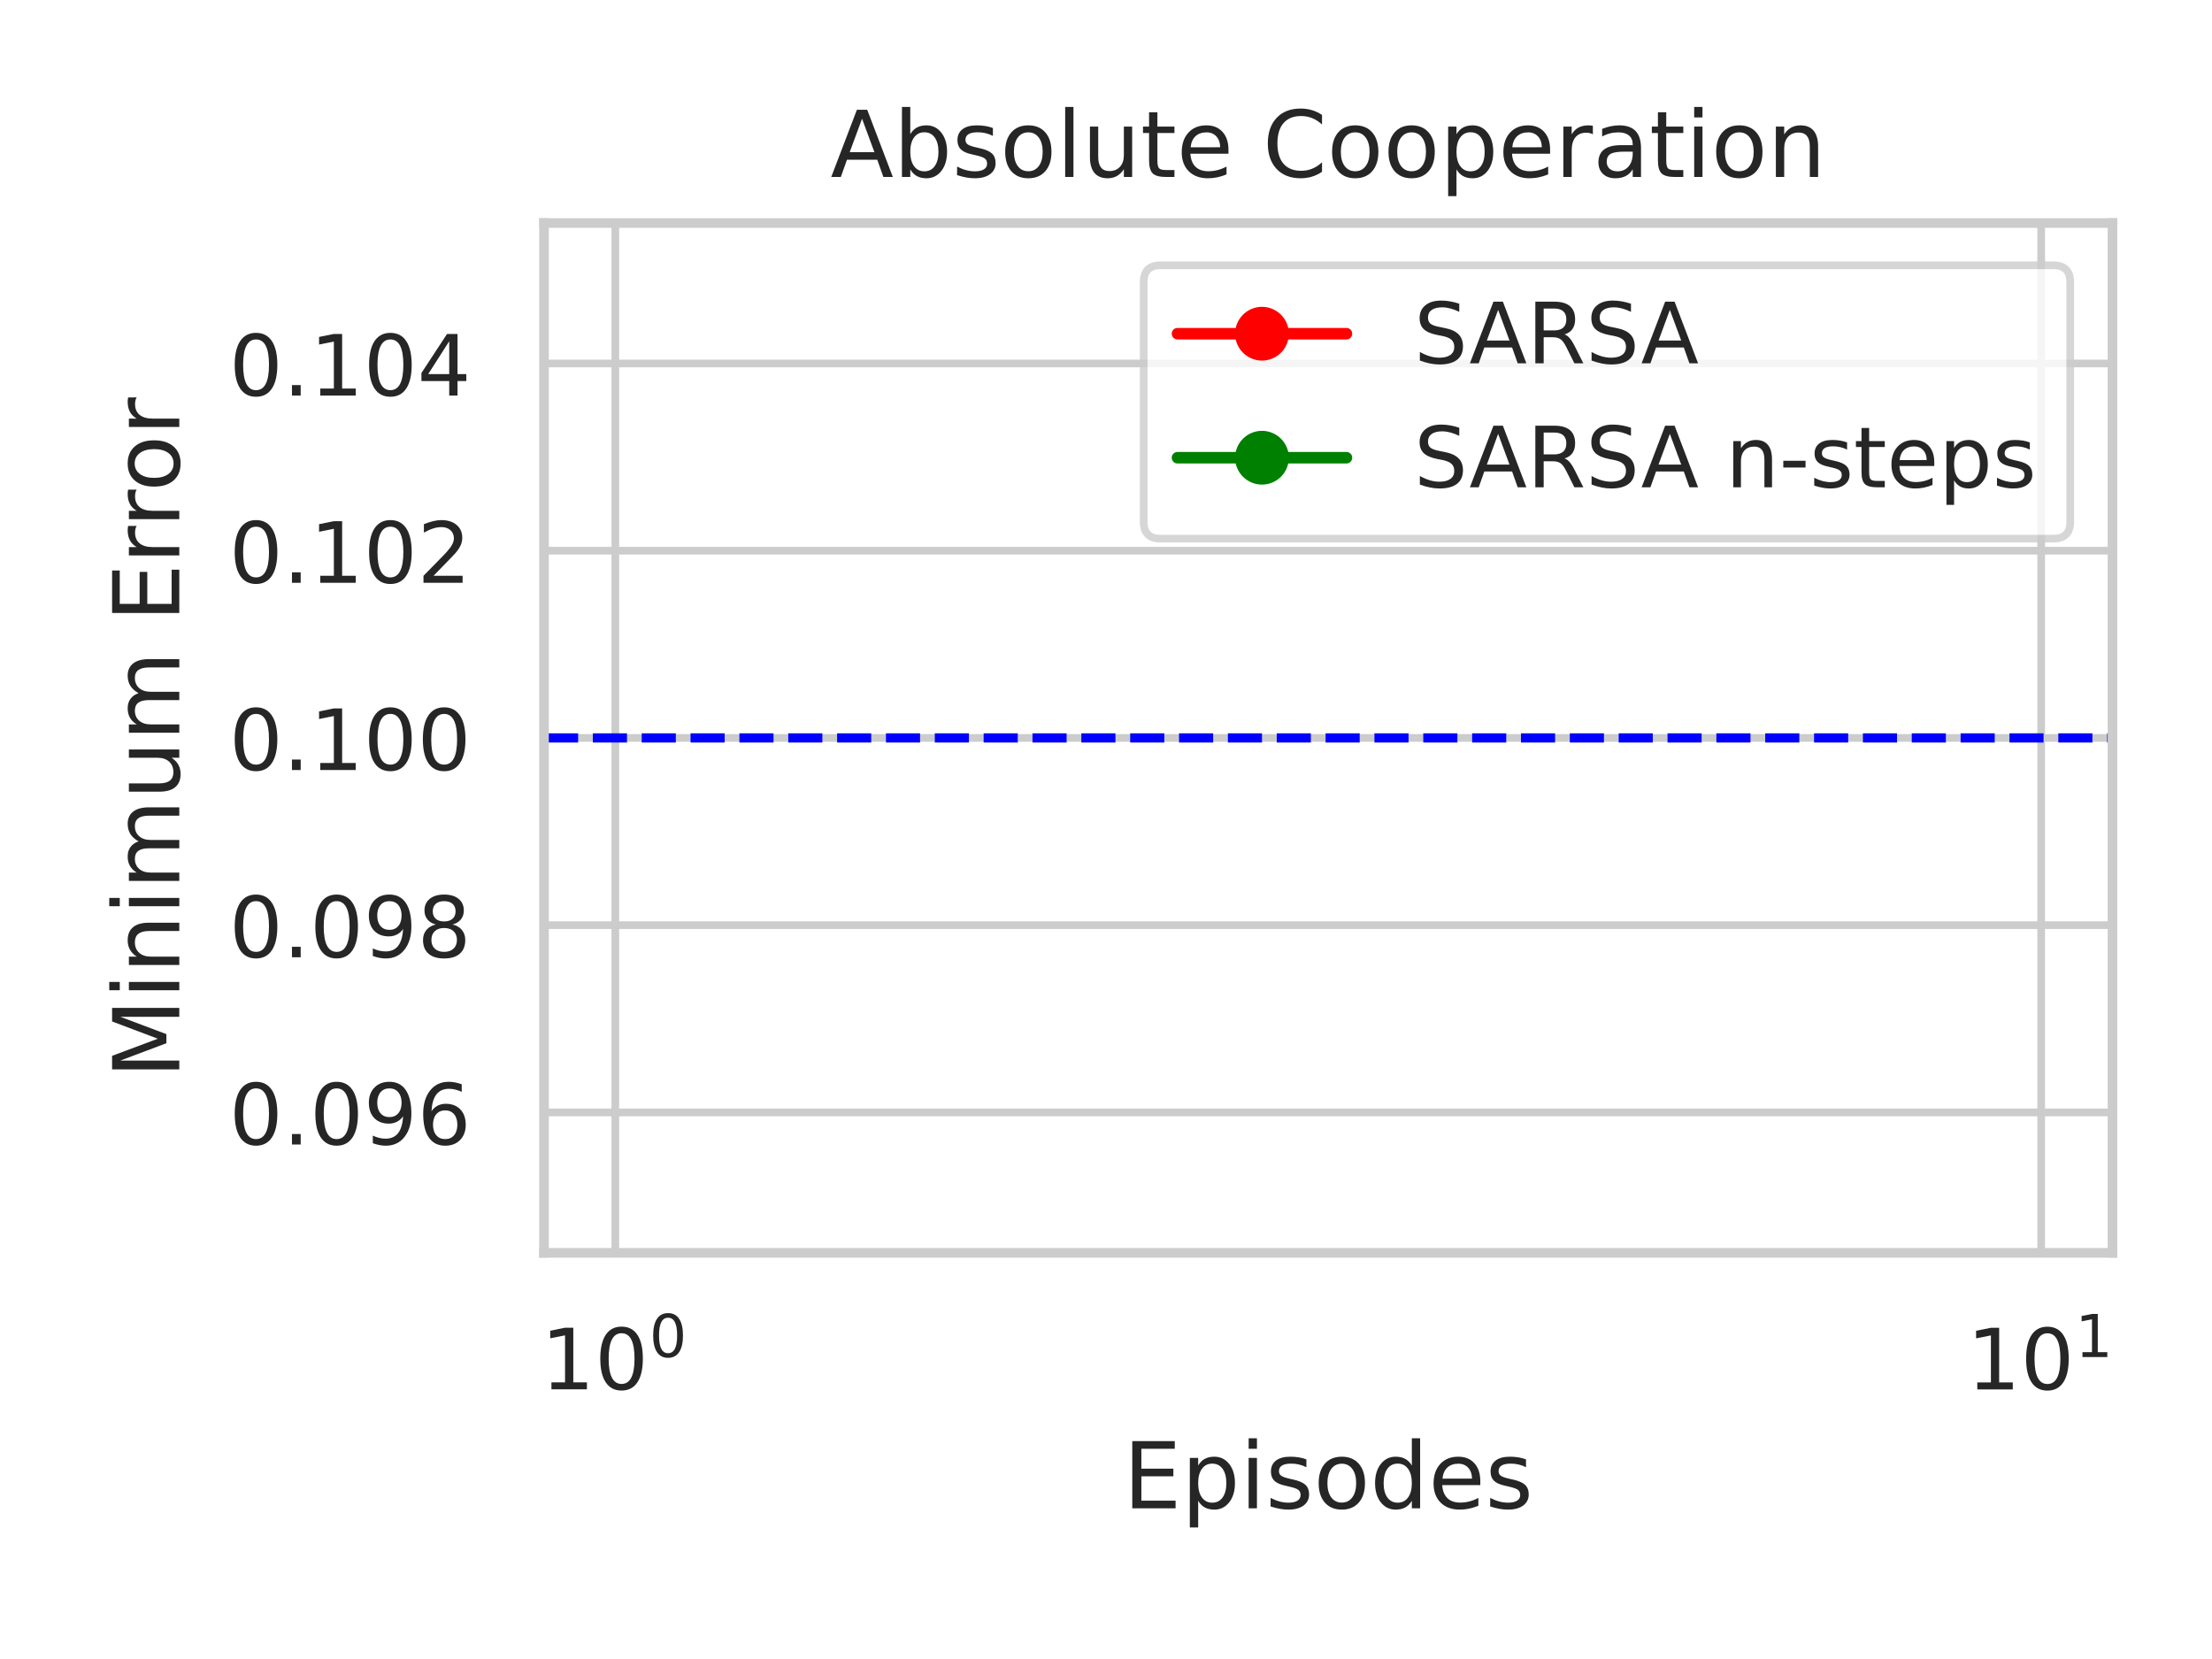
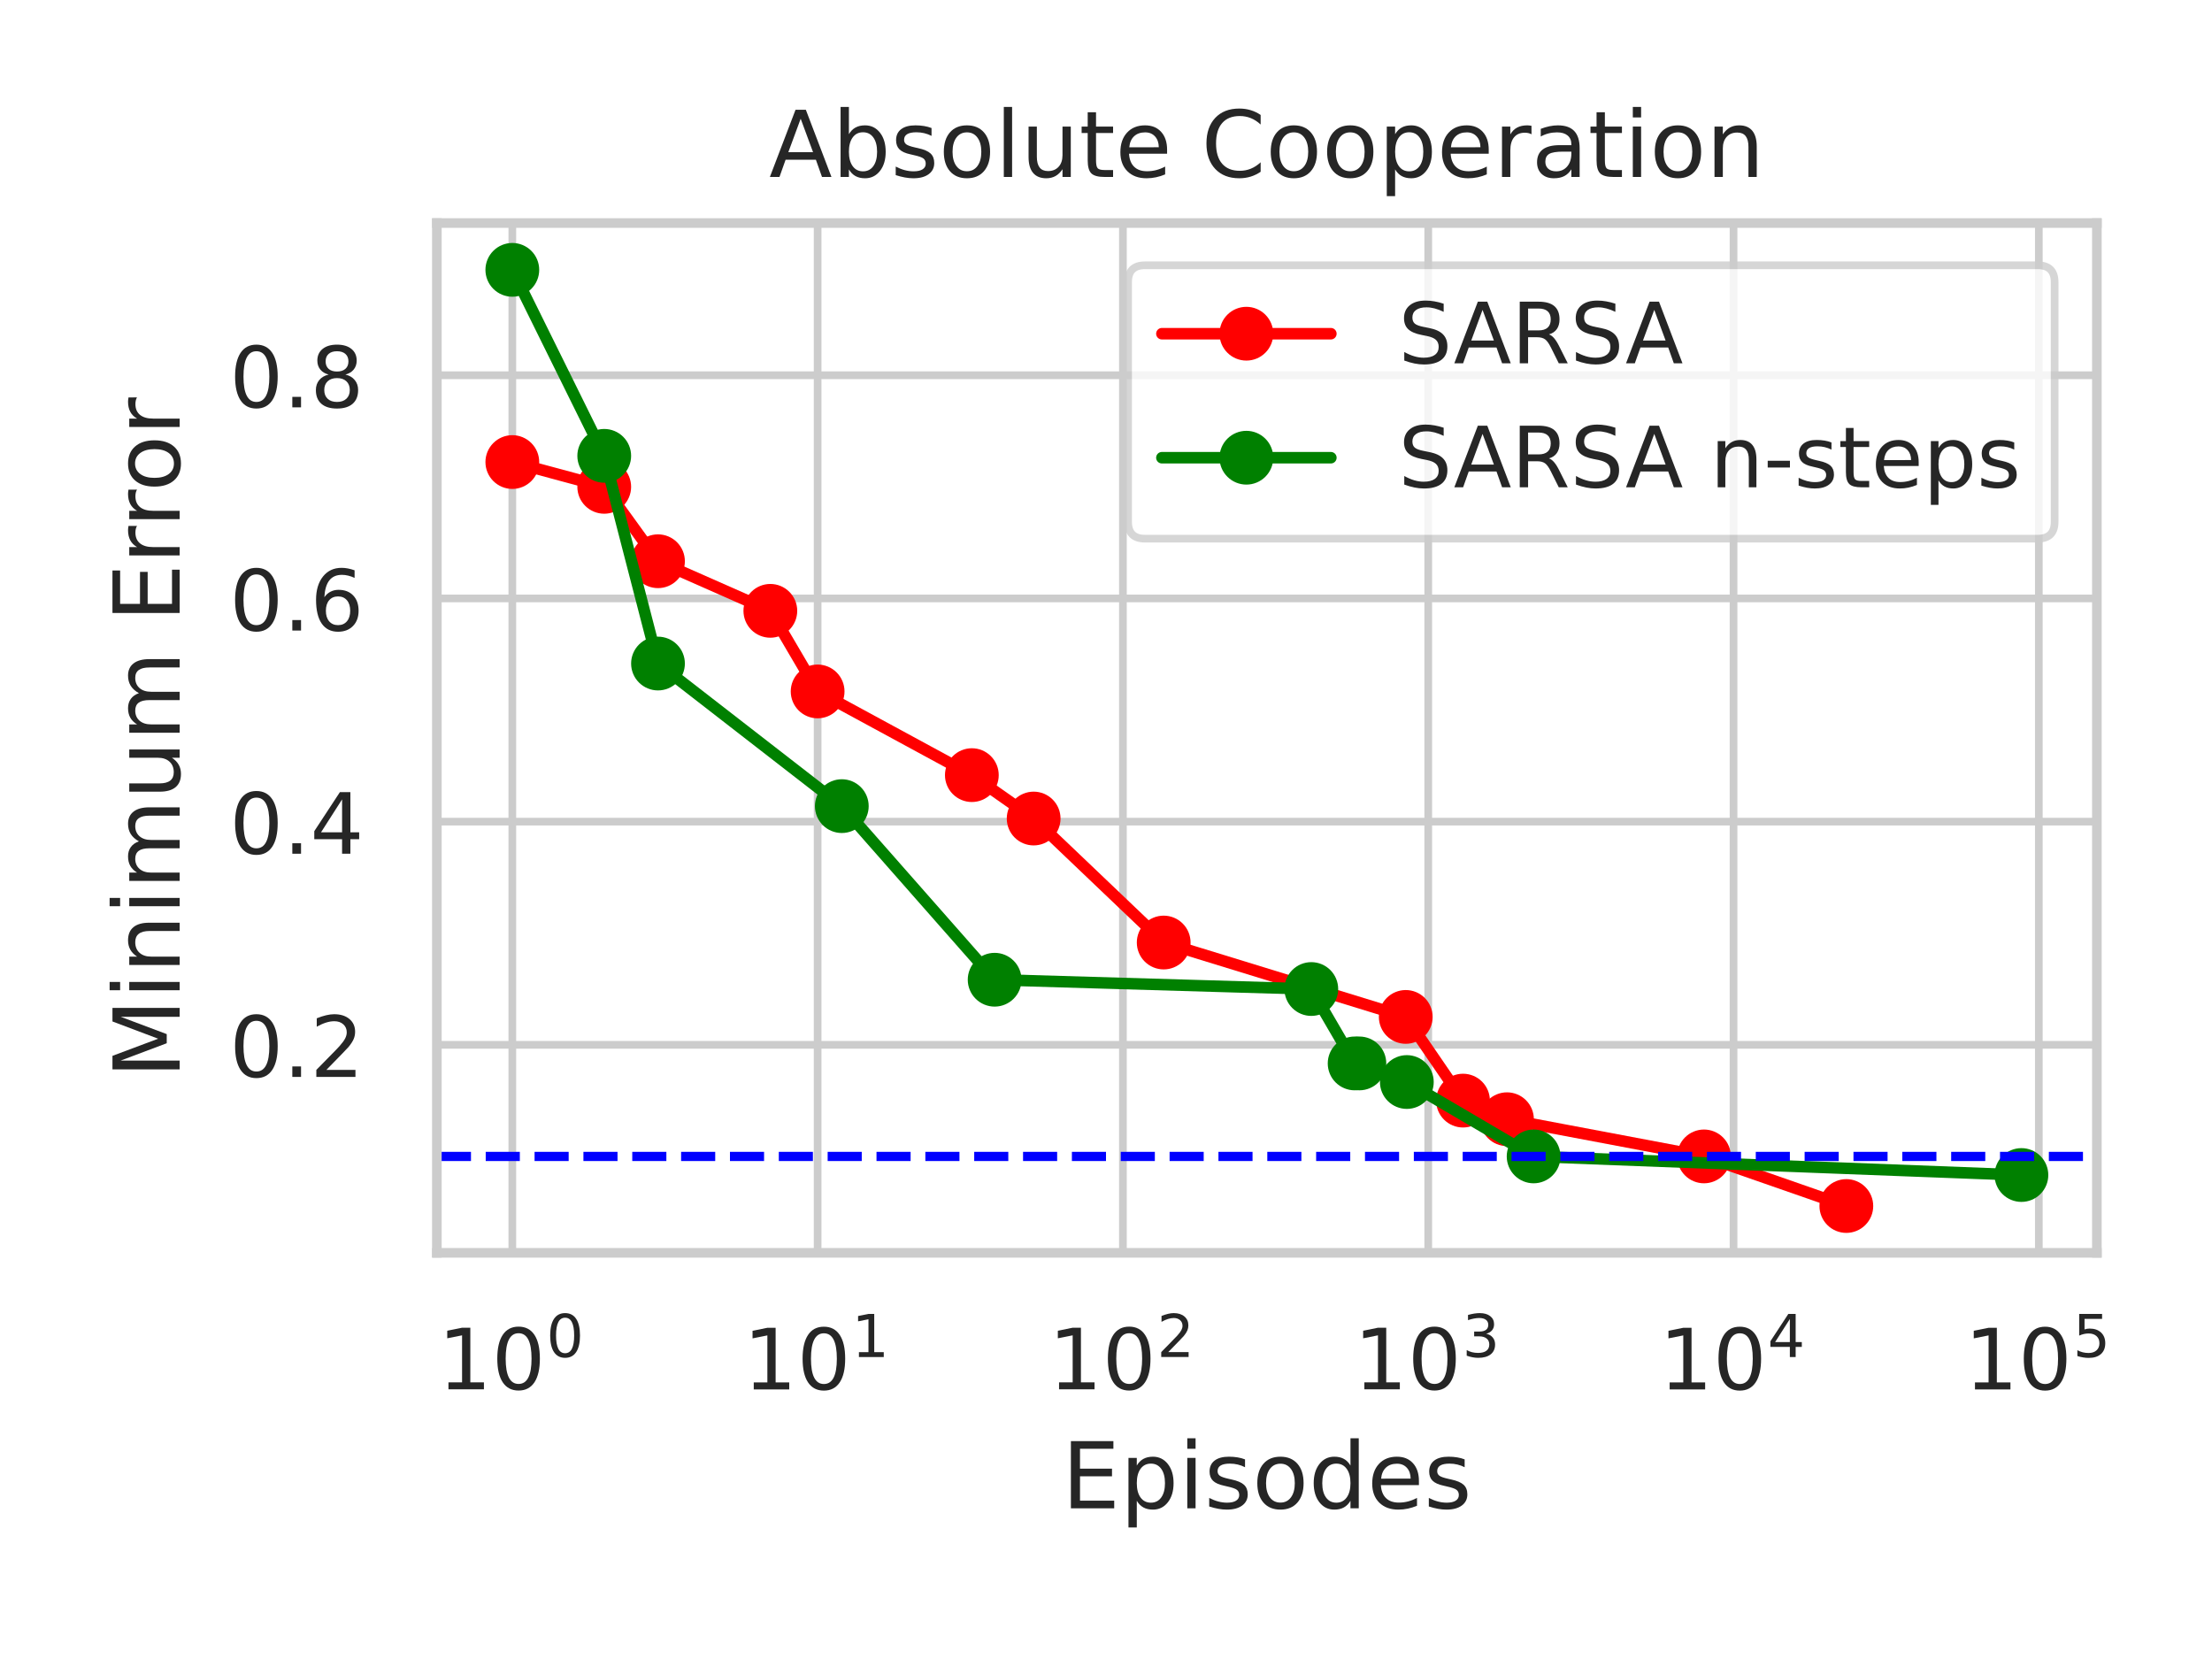
<svg xmlns="http://www.w3.org/2000/svg" xmlns:xlink="http://www.w3.org/1999/xlink" width="288pt" height="216pt" viewBox="0 0 288 216" version="1.1">
  <defs>
    <style type="text/css">*{stroke-linejoin: round; stroke-linecap: butt}</style>
  </defs>
  <g id="figure_1">
    <g id="patch_1">
      <path d="M 0 216  L 288 216  L 288 0  L 0 0  z " style="fill: #ffffff" />
    </g>
    <g id="axes_1">
      <g id="patch_2">
-         <path d="M 70.83 163.116  L 275.04 163.116  L 275.04 29.04  L 70.83 29.04  z " style="fill: #ffffff" />
+         <path d="M 56.88 163.116  L 273.01 163.116  L 273.01 29.04  L 56.88 29.04  z " style="fill: #ffffff" />
      </g>
      <g id="matplotlib.axis_1">
        <g id="xtick_1">
          <g id="line2d_1">
-             <path d="M 80.112 163.116  L 80.112 29.04  " clip-path="url(#pf4cfc6a4c7)" style="fill: none; stroke: #cccccc; stroke-linecap: round" />
+             <path d="M 66.704 163.116  L 66.704 29.04  " clip-path="url(#p13e61e2aaa)" style="fill: none; stroke: #cccccc; stroke-linecap: round" />
          </g>
          <g id="text_1">
-             <g style="fill: #262626" transform="translate(70.43227 180.9743) scale(0.11 -0.11)">
+             <g style="fill: #262626" transform="translate(57.02407 180.9743) scale(0.11 -0.11)">
              <defs>
                <path id="DejaVuSans-31" d="M 794 531  L 1825 531  L 1825 4091  L 703 3866  L 703 4441  L 1819 4666  L 2450 4666  L 2450 531  L 3481 531  L 3481 0  L 794 0  L 794 531  z " transform="scale(0.015625)" />
                <path id="DejaVuSans-30" d="M 2034 4250  Q 1547 4250 1301 3770  Q 1056 3291 1056 2328  Q 1056 1369 1301 889  Q 1547 409 2034 409  Q 2525 409 2770 889  Q 3016 1369 3016 2328  Q 3016 3291 2770 3770  Q 2525 4250 2034 4250  z M 2034 4750  Q 2819 4750 3233 4129  Q 3647 3509 3647 2328  Q 3647 1150 3233 529  Q 2819 -91 2034 -91  Q 1250 -91 836 529  Q 422 1150 422 2328  Q 422 3509 836 4129  Q 1250 4750 2034 4750  z " transform="scale(0.015625)" />
              </defs>
              <use xlink:href="#DejaVuSans-31" transform="translate(0 0.765625)" />
              <use xlink:href="#DejaVuSans-30" transform="translate(63.62305 0.765625)" />
              <use xlink:href="#DejaVuSans-30" transform="translate(128.2031 39.04688) scale(0.7)" />
            </g>
          </g>
        </g>
        <g id="xtick_2">
          <g id="line2d_2">
-             <path d="M 265.758 163.116  L 265.758 29.04  " clip-path="url(#pf4cfc6a4c7)" style="fill: none; stroke: #cccccc; stroke-linecap: round" />
+             <path d="M 106.454 163.116  L 106.454 29.04  " clip-path="url(#p13e61e2aaa)" style="fill: none; stroke: #cccccc; stroke-linecap: round" />
          </g>
          <g id="text_2">
-             <g style="fill: #262626" transform="translate(256.0777 180.9743) scale(0.11 -0.11)">
+             <g style="fill: #262626" transform="translate(96.77419 180.9743) scale(0.11 -0.11)">
              <use xlink:href="#DejaVuSans-31" transform="translate(0 0.684375)" />
              <use xlink:href="#DejaVuSans-30" transform="translate(63.62305 0.684375)" />
              <use xlink:href="#DejaVuSans-31" transform="translate(128.2031 38.96563) scale(0.7)" />
            </g>
          </g>
        </g>
-         <g id="xtick_3" />
-         <g id="xtick_4" />
-         <g id="xtick_5" />
-         <g id="xtick_6" />
+         <g id="xtick_3">
+           <g id="line2d_3">
+             <path d="M 146.204 163.116  L 146.204 29.04  " clip-path="url(#p13e61e2aaa)" style="fill: none; stroke: #cccccc; stroke-linecap: round" />
+           </g>
+           <g id="text_3">
+             <g style="fill: #262626" transform="translate(136.5243 180.9743) scale(0.11 -0.11)">
+               <defs>
+                 <path id="DejaVuSans-32" d="M 1228 531  L 3431 531  L 3431 0  L 469 0  L 469 531  Q 828 903 1448 1529  Q 2069 2156 2228 2338  Q 2531 2678 2651 2914  Q 2772 3150 2772 3378  Q 2772 3750 2511 3984  Q 2250 4219 1831 4219  Q 1534 4219 1204 4116  Q 875 4013 500 3803  L 500 4441  Q 881 4594 1212 4672  Q 1544 4750 1819 4750  Q 2544 4750 2975 4387  Q 3406 4025 3406 3419  Q 3406 3131 3298 2873  Q 3191 2616 2906 2266  Q 2828 2175 2409 1742  Q 1991 1309 1228 531  z " transform="scale(0.015625)" />
+               </defs>
+               <use xlink:href="#DejaVuSans-31" transform="translate(0 0.765625)" />
+               <use xlink:href="#DejaVuSans-30" transform="translate(63.62305 0.765625)" />
+               <use xlink:href="#DejaVuSans-32" transform="translate(128.2031 39.04688) scale(0.7)" />
+             </g>
+           </g>
+         </g>
+         <g id="xtick_4">
+           <g id="line2d_4">
+             <path d="M 185.954 163.116  L 185.954 29.04  " clip-path="url(#p13e61e2aaa)" style="fill: none; stroke: #cccccc; stroke-linecap: round" />
+           </g>
+           <g id="text_4">
+             <g style="fill: #262626" transform="translate(176.2744 180.9743) scale(0.11 -0.11)">
+               <defs>
+                 <path id="DejaVuSans-33" d="M 2597 2516  Q 3050 2419 3304 2112  Q 3559 1806 3559 1356  Q 3559 666 3084 287  Q 2609 -91 1734 -91  Q 1441 -91 1130 -33  Q 819 25 488 141  L 488 750  Q 750 597 1062 519  Q 1375 441 1716 441  Q 2309 441 2620 675  Q 2931 909 2931 1356  Q 2931 1769 2642 2001  Q 2353 2234 1838 2234  L 1294 2234  L 1294 2753  L 1863 2753  Q 2328 2753 2575 2939  Q 2822 3125 2822 3475  Q 2822 3834 2567 4026  Q 2313 4219 1838 4219  Q 1578 4219 1281 4162  Q 984 4106 628 3988  L 628 4550  Q 988 4650 1302 4700  Q 1616 4750 1894 4750  Q 2613 4750 3031 4423  Q 3450 4097 3450 3541  Q 3450 3153 3228 2886  Q 3006 2619 2597 2516  z " transform="scale(0.015625)" />
+               </defs>
+               <use xlink:href="#DejaVuSans-31" transform="translate(0 0.765625)" />
+               <use xlink:href="#DejaVuSans-30" transform="translate(63.62305 0.765625)" />
+               <use xlink:href="#DejaVuSans-33" transform="translate(128.2031 39.04688) scale(0.7)" />
+             </g>
+           </g>
+         </g>
+         <g id="xtick_5">
+           <g id="line2d_5">
+             <path d="M 225.705 163.116  L 225.705 29.04  " clip-path="url(#p13e61e2aaa)" style="fill: none; stroke: #cccccc; stroke-linecap: round" />
+           </g>
+           <g id="text_5">
+             <g style="fill: #262626" transform="translate(216.0245 180.9743) scale(0.11 -0.11)">
+               <defs>
+                 <path id="DejaVuSans-34" d="M 2419 4116  L 825 1625  L 2419 1625  L 2419 4116  z M 2253 4666  L 3047 4666  L 3047 1625  L 3713 1625  L 3713 1100  L 3047 1100  L 3047 0  L 2419 0  L 2419 1100  L 313 1100  L 313 1709  L 2253 4666  z " transform="scale(0.015625)" />
+               </defs>
+               <use xlink:href="#DejaVuSans-31" transform="translate(0 0.684375)" />
+               <use xlink:href="#DejaVuSans-30" transform="translate(63.62305 0.684375)" />
+               <use xlink:href="#DejaVuSans-34" transform="translate(128.2031 38.96563) scale(0.7)" />
+             </g>
+           </g>
+         </g>
+         <g id="xtick_6">
+           <g id="line2d_6">
+             <path d="M 265.455 163.116  L 265.455 29.04  " clip-path="url(#p13e61e2aaa)" style="fill: none; stroke: #cccccc; stroke-linecap: round" />
+           </g>
+           <g id="text_6">
+             <g style="fill: #262626" transform="translate(255.7746 180.9743) scale(0.11 -0.11)">
+               <defs>
+                 <path id="DejaVuSans-35" d="M 691 4666  L 3169 4666  L 3169 4134  L 1269 4134  L 1269 2991  Q 1406 3038 1543 3061  Q 1681 3084 1819 3084  Q 2600 3084 3056 2656  Q 3513 2228 3513 1497  Q 3513 744 3044 326  Q 2575 -91 1722 -91  Q 1428 -91 1123 -41  Q 819 9 494 109  L 494 744  Q 775 591 1075 516  Q 1375 441 1709 441  Q 2250 441 2565 725  Q 2881 1009 2881 1497  Q 2881 1984 2565 2268  Q 2250 2553 1709 2553  Q 1456 2553 1204 2497  Q 953 2441 691 2322  L 691 4666  z " transform="scale(0.015625)" />
+               </defs>
+               <use xlink:href="#DejaVuSans-31" transform="translate(0 0.684375)" />
+               <use xlink:href="#DejaVuSans-30" transform="translate(63.62305 0.684375)" />
+               <use xlink:href="#DejaVuSans-35" transform="translate(128.2031 38.96563) scale(0.7)" />
+             </g>
+           </g>
+         </g>
        <g id="xtick_7" />
        <g id="xtick_8" />
        <g id="xtick_9" />
        <g id="xtick_10" />
        <g id="xtick_11" />
-         <g id="text_3">
-           <g style="fill: #262626" transform="translate(146.2444 196.3801) scale(0.12 -0.12)">
+         <g id="xtick_12" />
+         <g id="xtick_13" />
+         <g id="xtick_14" />
+         <g id="xtick_15" />
+         <g id="xtick_16" />
+         <g id="xtick_17" />
+         <g id="xtick_18" />
+         <g id="xtick_19" />
+         <g id="xtick_20" />
+         <g id="xtick_21" />
+         <g id="xtick_22" />
+         <g id="xtick_23" />
+         <g id="xtick_24" />
+         <g id="xtick_25" />
+         <g id="xtick_26" />
+         <g id="xtick_27" />
+         <g id="xtick_28" />
+         <g id="xtick_29" />
+         <g id="xtick_30" />
+         <g id="xtick_31" />
+         <g id="xtick_32" />
+         <g id="xtick_33" />
+         <g id="xtick_34" />
+         <g id="xtick_35" />
+         <g id="xtick_36" />
+         <g id="xtick_37" />
+         <g id="xtick_38" />
+         <g id="xtick_39" />
+         <g id="xtick_40" />
+         <g id="xtick_41" />
+         <g id="xtick_42" />
+         <g id="xtick_43" />
+         <g id="xtick_44" />
+         <g id="xtick_45" />
+         <g id="xtick_46" />
+         <g id="xtick_47" />
+         <g id="xtick_48" />
+         <g id="xtick_49" />
+         <g id="xtick_50" />
+         <g id="text_7">
+           <g style="fill: #262626" transform="translate(138.2542 196.3801) scale(0.12 -0.12)">
            <defs>
              <path id="DejaVuSans-45" d="M 628 4666  L 3578 4666  L 3578 4134  L 1259 4134  L 1259 2753  L 3481 2753  L 3481 2222  L 1259 2222  L 1259 531  L 3634 531  L 3634 0  L 628 0  L 628 4666  z " transform="scale(0.015625)" />
              <path id="DejaVuSans-70" d="M 1159 525  L 1159 -1331  L 581 -1331  L 581 3500  L 1159 3500  L 1159 2969  Q 1341 3281 1617 3432  Q 1894 3584 2278 3584  Q 2916 3584 3314 3078  Q 3713 2572 3713 1747  Q 3713 922 3314 415  Q 2916 -91 2278 -91  Q 1894 -91 1617 61  Q 1341 213 1159 525  z M 3116 1747  Q 3116 2381 2855 2742  Q 2594 3103 2138 3103  Q 1681 3103 1420 2742  Q 1159 2381 1159 1747  Q 1159 1113 1420 752  Q 1681 391 2138 391  Q 2594 391 2855 752  Q 3116 1113 3116 1747  z " transform="scale(0.015625)" />
              <path id="DejaVuSans-69" d="M 603 3500  L 1178 3500  L 1178 0  L 603 0  L 603 3500  z M 603 4863  L 1178 4863  L 1178 4134  L 603 4134  L 603 4863  z " transform="scale(0.015625)" />
              <path id="DejaVuSans-73" d="M 2834 3397  L 2834 2853  Q 2591 2978 2328 3040  Q 2066 3103 1784 3103  Q 1356 3103 1142 2972  Q 928 2841 928 2578  Q 928 2378 1081 2264  Q 1234 2150 1697 2047  L 1894 2003  Q 2506 1872 2764 1633  Q 3022 1394 3022 966  Q 3022 478 2636 193  Q 2250 -91 1575 -91  Q 1294 -91 989 -36  Q 684 19 347 128  L 347 722  Q 666 556 975 473  Q 1284 391 1588 391  Q 1994 391 2212 530  Q 2431 669 2431 922  Q 2431 1156 2273 1281  Q 2116 1406 1581 1522  L 1381 1569  Q 847 1681 609 1914  Q 372 2147 372 2553  Q 372 3047 722 3315  Q 1072 3584 1716 3584  Q 2034 3584 2315 3537  Q 2597 3491 2834 3397  z " transform="scale(0.015625)" />
              <path id="DejaVuSans-6f" d="M 1959 3097  Q 1497 3097 1228 2736  Q 959 2375 959 1747  Q 959 1119 1226 758  Q 1494 397 1959 397  Q 2419 397 2687 759  Q 2956 1122 2956 1747  Q 2956 2369 2687 2733  Q 2419 3097 1959 3097  z M 1959 3584  Q 2709 3584 3137 3096  Q 3566 2609 3566 1747  Q 3566 888 3137 398  Q 2709 -91 1959 -91  Q 1206 -91 779 398  Q 353 888 353 1747  Q 353 2609 779 3096  Q 1206 3584 1959 3584  z " transform="scale(0.015625)" />
              <path id="DejaVuSans-64" d="M 2906 2969  L 2906 4863  L 3481 4863  L 3481 0  L 2906 0  L 2906 525  Q 2725 213 2448 61  Q 2172 -91 1784 -91  Q 1150 -91 751 415  Q 353 922 353 1747  Q 353 2572 751 3078  Q 1150 3584 1784 3584  Q 2172 3584 2448 3432  Q 2725 3281 2906 2969  z M 947 1747  Q 947 1113 1208 752  Q 1469 391 1925 391  Q 2381 391 2643 752  Q 2906 1113 2906 1747  Q 2906 2381 2643 2742  Q 2381 3103 1925 3103  Q 1469 3103 1208 2742  Q 947 2381 947 1747  z " transform="scale(0.015625)" />
              <path id="DejaVuSans-65" d="M 3597 1894  L 3597 1613  L 953 1613  Q 991 1019 1311 708  Q 1631 397 2203 397  Q 2534 397 2845 478  Q 3156 559 3463 722  L 3463 178  Q 3153 47 2828 -22  Q 2503 -91 2169 -91  Q 1331 -91 842 396  Q 353 884 353 1716  Q 353 2575 817 3079  Q 1281 3584 2069 3584  Q 2775 3584 3186 3129  Q 3597 2675 3597 1894  z M 3022 2063  Q 3016 2534 2758 2815  Q 2500 3097 2075 3097  Q 1594 3097 1305 2825  Q 1016 2553 972 2059  L 3022 2063  z " transform="scale(0.015625)" />
            </defs>
            <use xlink:href="#DejaVuSans-45" />
            <use xlink:href="#DejaVuSans-70" transform="translate(63.18359 0)" />
            <use xlink:href="#DejaVuSans-69" transform="translate(126.6602 0)" />
            <use xlink:href="#DejaVuSans-73" transform="translate(154.4434 0)" />
            <use xlink:href="#DejaVuSans-6f" transform="translate(206.543 0)" />
            <use xlink:href="#DejaVuSans-64" transform="translate(267.7246 0)" />
            <use xlink:href="#DejaVuSans-65" transform="translate(331.2012 0)" />
            <use xlink:href="#DejaVuSans-73" transform="translate(392.7246 0)" />
          </g>
        </g>
      </g>
      <g id="matplotlib.axis_2">
        <g id="ytick_1">
-           <g id="line2d_3">
-             <path d="M 70.83 144.833  L 275.04 144.833  " clip-path="url(#pf4cfc6a4c7)" style="fill: none; stroke: #cccccc; stroke-linecap: round" />
-           </g>
-           <g id="text_4">
-             <g style="fill: #262626" transform="translate(29.83906 149.012) scale(0.11 -0.11)">
+           <g id="line2d_7">
+             <path d="M 56.88 136.034  L 273.01 136.034  " clip-path="url(#p13e61e2aaa)" style="fill: none; stroke: #cccccc; stroke-linecap: round" />
+           </g>
+           <g id="text_8">
+             <g style="fill: #262626" transform="translate(29.88656 140.2136) scale(0.11 -0.11)">
              <defs>
                <path id="DejaVuSans-2e" d="M 684 794  L 1344 794  L 1344 0  L 684 0  L 684 794  z " transform="scale(0.015625)" />
-                 <path id="DejaVuSans-39" d="M 703 97  L 703 672  Q 941 559 1184 500  Q 1428 441 1663 441  Q 2288 441 2617 861  Q 2947 1281 2994 2138  Q 2813 1869 2534 1725  Q 2256 1581 1919 1581  Q 1219 1581 811 2004  Q 403 2428 403 3163  Q 403 3881 828 4315  Q 1253 4750 1959 4750  Q 2769 4750 3195 4129  Q 3622 3509 3622 2328  Q 3622 1225 3098 567  Q 2575 -91 1691 -91  Q 1453 -91 1209 -44  Q 966 3 703 97  z M 1959 2075  Q 2384 2075 2632 2365  Q 2881 2656 2881 3163  Q 2881 3666 2632 3958  Q 2384 4250 1959 4250  Q 1534 4250 1286 3958  Q 1038 3666 1038 3163  Q 1038 2656 1286 2365  Q 1534 2075 1959 2075  z " transform="scale(0.015625)" />
-                 <path id="DejaVuSans-36" d="M 2113 2584  Q 1688 2584 1439 2293  Q 1191 2003 1191 1497  Q 1191 994 1439 701  Q 1688 409 2113 409  Q 2538 409 2786 701  Q 3034 994 3034 1497  Q 3034 2003 2786 2293  Q 2538 2584 2113 2584  z M 3366 4563  L 3366 3988  Q 3128 4100 2886 4159  Q 2644 4219 2406 4219  Q 1781 4219 1451 3797  Q 1122 3375 1075 2522  Q 1259 2794 1537 2939  Q 1816 3084 2150 3084  Q 2853 3084 3261 2657  Q 3669 2231 3669 1497  Q 3669 778 3244 343  Q 2819 -91 2113 -91  Q 1303 -91 875 529  Q 447 1150 447 2328  Q 447 3434 972 4092  Q 1497 4750 2381 4750  Q 2619 4750 2861 4703  Q 3103 4656 3366 4563  z " transform="scale(0.015625)" />
              </defs>
              <use xlink:href="#DejaVuSans-30" />
              <use xlink:href="#DejaVuSans-2e" transform="translate(63.62305 0)" />
-               <use xlink:href="#DejaVuSans-30" transform="translate(95.41016 0)" />
-               <use xlink:href="#DejaVuSans-39" transform="translate(159.0332 0)" />
-               <use xlink:href="#DejaVuSans-36" transform="translate(222.6562 0)" />
+               <use xlink:href="#DejaVuSans-32" transform="translate(95.41016 0)" />
            </g>
          </g>
        </g>
        <g id="ytick_2">
-           <g id="line2d_4">
-             <path d="M 70.83 120.455  L 275.04 120.455  " clip-path="url(#pf4cfc6a4c7)" style="fill: none; stroke: #cccccc; stroke-linecap: round" />
-           </g>
-           <g id="text_5">
-             <g style="fill: #262626" transform="translate(29.83906 124.6346) scale(0.11 -0.11)">
-               <defs>
-                 <path id="DejaVuSans-38" d="M 2034 2216  Q 1584 2216 1326 1975  Q 1069 1734 1069 1313  Q 1069 891 1326 650  Q 1584 409 2034 409  Q 2484 409 2743 651  Q 3003 894 3003 1313  Q 3003 1734 2745 1975  Q 2488 2216 2034 2216  z M 1403 2484  Q 997 2584 770 2862  Q 544 3141 544 3541  Q 544 4100 942 4425  Q 1341 4750 2034 4750  Q 2731 4750 3128 4425  Q 3525 4100 3525 3541  Q 3525 3141 3298 2862  Q 3072 2584 2669 2484  Q 3125 2378 3379 2068  Q 3634 1759 3634 1313  Q 3634 634 3220 271  Q 2806 -91 2034 -91  Q 1263 -91 848 271  Q 434 634 434 1313  Q 434 1759 690 2068  Q 947 2378 1403 2484  z M 1172 3481  Q 1172 3119 1398 2916  Q 1625 2713 2034 2713  Q 2441 2713 2670 2916  Q 2900 3119 2900 3481  Q 2900 3844 2670 4047  Q 2441 4250 2034 4250  Q 1625 4250 1398 4047  Q 1172 3844 1172 3481  z " transform="scale(0.015625)" />
-               </defs>
+           <g id="line2d_8">
+             <path d="M 56.88 106.975  L 273.01 106.975  " clip-path="url(#p13e61e2aaa)" style="fill: none; stroke: #cccccc; stroke-linecap: round" />
+           </g>
+           <g id="text_9">
+             <g style="fill: #262626" transform="translate(29.88656 111.1543) scale(0.11 -0.11)">
              <use xlink:href="#DejaVuSans-30" />
              <use xlink:href="#DejaVuSans-2e" transform="translate(63.62305 0)" />
-               <use xlink:href="#DejaVuSans-30" transform="translate(95.41016 0)" />
-               <use xlink:href="#DejaVuSans-39" transform="translate(159.0332 0)" />
-               <use xlink:href="#DejaVuSans-38" transform="translate(222.6562 0)" />
+               <use xlink:href="#DejaVuSans-34" transform="translate(95.41016 0)" />
            </g>
          </g>
        </g>
        <g id="ytick_3">
-           <g id="line2d_5">
-             <path d="M 70.83 96.078  L 275.04 96.078  " clip-path="url(#pf4cfc6a4c7)" style="fill: none; stroke: #cccccc; stroke-linecap: round" />
-           </g>
-           <g id="text_6">
-             <g style="fill: #262626" transform="translate(29.83906 100.2571) scale(0.11 -0.11)">
+           <g id="line2d_9">
+             <path d="M 56.88 77.916  L 273.01 77.916  " clip-path="url(#p13e61e2aaa)" style="fill: none; stroke: #cccccc; stroke-linecap: round" />
+           </g>
+           <g id="text_10">
+             <g style="fill: #262626" transform="translate(29.88656 82.09513) scale(0.11 -0.11)">
+               <defs>
+                 <path id="DejaVuSans-36" d="M 2113 2584  Q 1688 2584 1439 2293  Q 1191 2003 1191 1497  Q 1191 994 1439 701  Q 1688 409 2113 409  Q 2538 409 2786 701  Q 3034 994 3034 1497  Q 3034 2003 2786 2293  Q 2538 2584 2113 2584  z M 3366 4563  L 3366 3988  Q 3128 4100 2886 4159  Q 2644 4219 2406 4219  Q 1781 4219 1451 3797  Q 1122 3375 1075 2522  Q 1259 2794 1537 2939  Q 1816 3084 2150 3084  Q 2853 3084 3261 2657  Q 3669 2231 3669 1497  Q 3669 778 3244 343  Q 2819 -91 2113 -91  Q 1303 -91 875 529  Q 447 1150 447 2328  Q 447 3434 972 4092  Q 1497 4750 2381 4750  Q 2619 4750 2861 4703  Q 3103 4656 3366 4563  z " transform="scale(0.015625)" />
+               </defs>
              <use xlink:href="#DejaVuSans-30" />
              <use xlink:href="#DejaVuSans-2e" transform="translate(63.62305 0)" />
-               <use xlink:href="#DejaVuSans-31" transform="translate(95.41016 0)" />
-               <use xlink:href="#DejaVuSans-30" transform="translate(159.0332 0)" />
-               <use xlink:href="#DejaVuSans-30" transform="translate(222.6562 0)" />
+               <use xlink:href="#DejaVuSans-36" transform="translate(95.41016 0)" />
            </g>
          </g>
        </g>
        <g id="ytick_4">
-           <g id="line2d_6">
-             <path d="M 70.83 71.701  L 275.04 71.701  " clip-path="url(#pf4cfc6a4c7)" style="fill: none; stroke: #cccccc; stroke-linecap: round" />
-           </g>
-           <g id="text_7">
-             <g style="fill: #262626" transform="translate(29.83906 75.87969) scale(0.11 -0.11)">
-               <defs>
-                 <path id="DejaVuSans-32" d="M 1228 531  L 3431 531  L 3431 0  L 469 0  L 469 531  Q 828 903 1448 1529  Q 2069 2156 2228 2338  Q 2531 2678 2651 2914  Q 2772 3150 2772 3378  Q 2772 3750 2511 3984  Q 2250 4219 1831 4219  Q 1534 4219 1204 4116  Q 875 4013 500 3803  L 500 4441  Q 881 4594 1212 4672  Q 1544 4750 1819 4750  Q 2544 4750 2975 4387  Q 3406 4025 3406 3419  Q 3406 3131 3298 2873  Q 3191 2616 2906 2266  Q 2828 2175 2409 1742  Q 1991 1309 1228 531  z " transform="scale(0.015625)" />
+           <g id="line2d_10">
+             <path d="M 56.88 48.857  L 273.01 48.857  " clip-path="url(#p13e61e2aaa)" style="fill: none; stroke: #cccccc; stroke-linecap: round" />
+           </g>
+           <g id="text_11">
+             <g style="fill: #262626" transform="translate(29.88656 53.03591) scale(0.11 -0.11)">
+               <defs>
+                 <path id="DejaVuSans-38" d="M 2034 2216  Q 1584 2216 1326 1975  Q 1069 1734 1069 1313  Q 1069 891 1326 650  Q 1584 409 2034 409  Q 2484 409 2743 651  Q 3003 894 3003 1313  Q 3003 1734 2745 1975  Q 2488 2216 2034 2216  z M 1403 2484  Q 997 2584 770 2862  Q 544 3141 544 3541  Q 544 4100 942 4425  Q 1341 4750 2034 4750  Q 2731 4750 3128 4425  Q 3525 4100 3525 3541  Q 3525 3141 3298 2862  Q 3072 2584 2669 2484  Q 3125 2378 3379 2068  Q 3634 1759 3634 1313  Q 3634 634 3220 271  Q 2806 -91 2034 -91  Q 1263 -91 848 271  Q 434 634 434 1313  Q 434 1759 690 2068  Q 947 2378 1403 2484  z M 1172 3481  Q 1172 3119 1398 2916  Q 1625 2713 2034 2713  Q 2441 2713 2670 2916  Q 2900 3119 2900 3481  Q 2900 3844 2670 4047  Q 2441 4250 2034 4250  Q 1625 4250 1398 4047  Q 1172 3844 1172 3481  z " transform="scale(0.015625)" />
              </defs>
              <use xlink:href="#DejaVuSans-30" />
              <use xlink:href="#DejaVuSans-2e" transform="translate(63.62305 0)" />
-               <use xlink:href="#DejaVuSans-31" transform="translate(95.41016 0)" />
-               <use xlink:href="#DejaVuSans-30" transform="translate(159.0332 0)" />
-               <use xlink:href="#DejaVuSans-32" transform="translate(222.6562 0)" />
-             </g>
-           </g>
-         </g>
-         <g id="ytick_5">
-           <g id="line2d_7">
-             <path d="M 70.83 47.323  L 275.04 47.323  " clip-path="url(#pf4cfc6a4c7)" style="fill: none; stroke: #cccccc; stroke-linecap: round" />
-           </g>
-           <g id="text_8">
-             <g style="fill: #262626" transform="translate(29.83906 51.50223) scale(0.11 -0.11)">
-               <defs>
-                 <path id="DejaVuSans-34" d="M 2419 4116  L 825 1625  L 2419 1625  L 2419 4116  z M 2253 4666  L 3047 4666  L 3047 1625  L 3713 1625  L 3713 1100  L 3047 1100  L 3047 0  L 2419 0  L 2419 1100  L 313 1100  L 313 1709  L 2253 4666  z " transform="scale(0.015625)" />
-               </defs>
-               <use xlink:href="#DejaVuSans-30" />
-               <use xlink:href="#DejaVuSans-2e" transform="translate(63.62305 0)" />
-               <use xlink:href="#DejaVuSans-31" transform="translate(95.41016 0)" />
-               <use xlink:href="#DejaVuSans-30" transform="translate(159.0332 0)" />
-               <use xlink:href="#DejaVuSans-34" transform="translate(222.6562 0)" />
-             </g>
-           </g>
-         </g>
-         <g id="text_9">
-           <g style="fill: #262626" transform="translate(23.34344 140.4114) rotate(-90) scale(0.12 -0.12)">
+               <use xlink:href="#DejaVuSans-38" transform="translate(95.41016 0)" />
+             </g>
+           </g>
+         </g>
+         <g id="text_12">
+           <g style="fill: #262626" transform="translate(23.39094 140.4114) rotate(-90) scale(0.12 -0.12)">
            <defs>
              <path id="DejaVuSans-4d" d="M 628 4666  L 1569 4666  L 2759 1491  L 3956 4666  L 4897 4666  L 4897 0  L 4281 0  L 4281 4097  L 3078 897  L 2444 897  L 1241 4097  L 1241 0  L 628 0  L 628 4666  z " transform="scale(0.015625)" />
              <path id="DejaVuSans-6e" d="M 3513 2113  L 3513 0  L 2938 0  L 2938 2094  Q 2938 2591 2744 2837  Q 2550 3084 2163 3084  Q 1697 3084 1428 2787  Q 1159 2491 1159 1978  L 1159 0  L 581 0  L 581 3500  L 1159 3500  L 1159 2956  Q 1366 3272 1645 3428  Q 1925 3584 2291 3584  Q 2894 3584 3203 3211  Q 3513 2838 3513 2113  z " transform="scale(0.015625)" />
              <path id="DejaVuSans-6d" d="M 3328 2828  Q 3544 3216 3844 3400  Q 4144 3584 4550 3584  Q 5097 3584 5394 3201  Q 5691 2819 5691 2113  L 5691 0  L 5113 0  L 5113 2094  Q 5113 2597 4934 2840  Q 4756 3084 4391 3084  Q 3944 3084 3684 2787  Q 3425 2491 3425 1978  L 3425 0  L 2847 0  L 2847 2094  Q 2847 2600 2669 2842  Q 2491 3084 2119 3084  Q 1678 3084 1418 2786  Q 1159 2488 1159 1978  L 1159 0  L 581 0  L 581 3500  L 1159 3500  L 1159 2956  Q 1356 3278 1631 3431  Q 1906 3584 2284 3584  Q 2666 3584 2933 3390  Q 3200 3197 3328 2828  z " transform="scale(0.015625)" />
              <path id="DejaVuSans-75" d="M 544 1381  L 544 3500  L 1119 3500  L 1119 1403  Q 1119 906 1312 657  Q 1506 409 1894 409  Q 2359 409 2629 706  Q 2900 1003 2900 1516  L 2900 3500  L 3475 3500  L 3475 0  L 2900 0  L 2900 538  Q 2691 219 2414 64  Q 2138 -91 1772 -91  Q 1169 -91 856 284  Q 544 659 544 1381  z M 1991 3584  L 1991 3584  z " transform="scale(0.015625)" />
              <path id="DejaVuSans-20" transform="scale(0.015625)" />
              <path id="DejaVuSans-72" d="M 2631 2963  Q 2534 3019 2420 3045  Q 2306 3072 2169 3072  Q 1681 3072 1420 2755  Q 1159 2438 1159 1844  L 1159 0  L 581 0  L 581 3500  L 1159 3500  L 1159 2956  Q 1341 3275 1631 3429  Q 1922 3584 2338 3584  Q 2397 3584 2469 3576  Q 2541 3569 2628 3553  L 2631 2963  z " transform="scale(0.015625)" />
            </defs>
            <use xlink:href="#DejaVuSans-4d" />
            <use xlink:href="#DejaVuSans-69" transform="translate(86.2793 0)" />
            <use xlink:href="#DejaVuSans-6e" transform="translate(114.0625 0)" />
            <use xlink:href="#DejaVuSans-69" transform="translate(177.4414 0)" />
            <use xlink:href="#DejaVuSans-6d" transform="translate(205.2246 0)" />
            <use xlink:href="#DejaVuSans-75" transform="translate(302.6367 0)" />
            <use xlink:href="#DejaVuSans-6d" transform="translate(366.0156 0)" />
            <use xlink:href="#DejaVuSans-20" transform="translate(463.4277 0)" />
            <use xlink:href="#DejaVuSans-45" transform="translate(495.2148 0)" />
            <use xlink:href="#DejaVuSans-72" transform="translate(558.3984 0)" />
            <use xlink:href="#DejaVuSans-72" transform="translate(597.7617 0)" />
            <use xlink:href="#DejaVuSans-6f" transform="translate(636.625 0)" />
            <use xlink:href="#DejaVuSans-72" transform="translate(697.8066 0)" />
          </g>
        </g>
      </g>
-       <g id="line2d_8" />
-       <g id="line2d_9" />
-       <g id="line2d_10">
-         <path d="M 70.83 96.078  L 275.04 96.078  " clip-path="url(#pf4cfc6a4c7)" style="fill: none; stroke-dasharray: 4.44,1.92; stroke-dashoffset: 0; stroke: #0000ff; stroke-width: 1.2" />
+       <g id="line2d_11">
+         <path d="M 66.704 60.158  L 78.67 63.386  L 85.67 73.073  L 100.297 79.53  L 106.454 90.024  L 126.534 100.921  L 134.58 106.572  L 151.512 122.716  L 183.027 132.402  L 190.484 143.299  L 196.207 145.721  L 221.859 150.564  L 240.391 157.022  " clip-path="url(#p13e61e2aaa)" style="fill: none; stroke: #ff0000; stroke-width: 1.5; stroke-linecap: round" />
+         <defs>
+           <path id="m3024c903a6" d="M 0 3  C 0.796 3 1.559 2.684 2.121 2.121  C 2.684 1.559 3 0.796 3 0  C 3 -0.796 2.684 -1.559 2.121 -2.121  C 1.559 -2.684 0.796 -3 0 -3  C -0.796 -3 -1.559 -2.684 -2.121 -2.121  C -2.684 -1.559 -3 -0.796 -3 0  C -3 0.796 -2.684 1.559 -2.121 2.121  C -1.559 2.684 -0.796 3 0 3  z " style="stroke: #ff0000" />
+         </defs>
+         <g clip-path="url(#p13e61e2aaa)">
+           <use xlink:href="#m3024c903a6" x="66.704" y="60.158" style="fill: #ff0000; stroke: #ff0000" />
+           <use xlink:href="#m3024c903a6" x="78.67" y="63.386" style="fill: #ff0000; stroke: #ff0000" />
+           <use xlink:href="#m3024c903a6" x="85.67" y="73.073" style="fill: #ff0000; stroke: #ff0000" />
+           <use xlink:href="#m3024c903a6" x="100.297" y="79.53" style="fill: #ff0000; stroke: #ff0000" />
+           <use xlink:href="#m3024c903a6" x="106.454" y="90.024" style="fill: #ff0000; stroke: #ff0000" />
+           <use xlink:href="#m3024c903a6" x="126.534" y="100.921" style="fill: #ff0000; stroke: #ff0000" />
+           <use xlink:href="#m3024c903a6" x="134.58" y="106.572" style="fill: #ff0000; stroke: #ff0000" />
+           <use xlink:href="#m3024c903a6" x="151.512" y="122.716" style="fill: #ff0000; stroke: #ff0000" />
+           <use xlink:href="#m3024c903a6" x="183.027" y="132.402" style="fill: #ff0000; stroke: #ff0000" />
+           <use xlink:href="#m3024c903a6" x="190.484" y="143.299" style="fill: #ff0000; stroke: #ff0000" />
+           <use xlink:href="#m3024c903a6" x="196.207" y="145.721" style="fill: #ff0000; stroke: #ff0000" />
+           <use xlink:href="#m3024c903a6" x="221.859" y="150.564" style="fill: #ff0000; stroke: #ff0000" />
+           <use xlink:href="#m3024c903a6" x="240.391" y="157.022" style="fill: #ff0000; stroke: #ff0000" />
+         </g>
+       </g>
+       <g id="line2d_12">
+         <path d="M 66.704 35.134  L 78.67 59.35  L 85.67 86.392  L 109.602 104.957  L 129.501 127.559  L 170.73 128.77  L 176.371 138.456  L 176.991 138.456  L 183.169 140.878  L 199.675 150.564  L 263.186 152.986  " clip-path="url(#p13e61e2aaa)" style="fill: none; stroke: #008000; stroke-width: 1.5; stroke-linecap: round" />
+         <defs>
+           <path id="m086a9674cd" d="M 0 3  C 0.796 3 1.559 2.684 2.121 2.121  C 2.684 1.559 3 0.796 3 0  C 3 -0.796 2.684 -1.559 2.121 -2.121  C 1.559 -2.684 0.796 -3 0 -3  C -0.796 -3 -1.559 -2.684 -2.121 -2.121  C -2.684 -1.559 -3 -0.796 -3 0  C -3 0.796 -2.684 1.559 -2.121 2.121  C -1.559 2.684 -0.796 3 0 3  z " style="stroke: #008000" />
+         </defs>
+         <g clip-path="url(#p13e61e2aaa)">
+           <use xlink:href="#m086a9674cd" x="66.704" y="35.134" style="fill: #008000; stroke: #008000" />
+           <use xlink:href="#m086a9674cd" x="78.67" y="59.35" style="fill: #008000; stroke: #008000" />
+           <use xlink:href="#m086a9674cd" x="85.67" y="86.392" style="fill: #008000; stroke: #008000" />
+           <use xlink:href="#m086a9674cd" x="109.602" y="104.957" style="fill: #008000; stroke: #008000" />
+           <use xlink:href="#m086a9674cd" x="129.501" y="127.559" style="fill: #008000; stroke: #008000" />
+           <use xlink:href="#m086a9674cd" x="170.73" y="128.77" style="fill: #008000; stroke: #008000" />
+           <use xlink:href="#m086a9674cd" x="176.371" y="138.456" style="fill: #008000; stroke: #008000" />
+           <use xlink:href="#m086a9674cd" x="176.991" y="138.456" style="fill: #008000; stroke: #008000" />
+           <use xlink:href="#m086a9674cd" x="183.169" y="140.878" style="fill: #008000; stroke: #008000" />
+           <use xlink:href="#m086a9674cd" x="199.675" y="150.564" style="fill: #008000; stroke: #008000" />
+           <use xlink:href="#m086a9674cd" x="263.186" y="152.986" style="fill: #008000; stroke: #008000" />
+         </g>
+       </g>
+       <g id="line2d_13">
+         <path d="M 56.88 150.564  L 273.01 150.564  " clip-path="url(#p13e61e2aaa)" style="fill: none; stroke-dasharray: 4.44,1.92; stroke-dashoffset: 0; stroke: #0000ff; stroke-width: 1.2" />
      </g>
      <g id="patch_3">
-         <path d="M 70.83 163.116  L 70.83 29.04  " style="fill: none; stroke: #cccccc; stroke-width: 1.25; stroke-linejoin: miter; stroke-linecap: square" />
+         <path d="M 56.88 163.116  L 56.88 29.04  " style="fill: none; stroke: #cccccc; stroke-width: 1.25; stroke-linejoin: miter; stroke-linecap: square" />
      </g>
      <g id="patch_4">
-         <path d="M 275.04 163.116  L 275.04 29.04  " style="fill: none; stroke: #cccccc; stroke-width: 1.25; stroke-linejoin: miter; stroke-linecap: square" />
+         <path d="M 273.01 163.116  L 273.01 29.04  " style="fill: none; stroke: #cccccc; stroke-width: 1.25; stroke-linejoin: miter; stroke-linecap: square" />
      </g>
      <g id="patch_5">
-         <path d="M 70.83 163.116  L 275.04 163.116  " style="fill: none; stroke: #cccccc; stroke-width: 1.25; stroke-linejoin: miter; stroke-linecap: square" />
+         <path d="M 56.88 163.116  L 273.01 163.116  " style="fill: none; stroke: #cccccc; stroke-width: 1.25; stroke-linejoin: miter; stroke-linecap: square" />
      </g>
      <g id="patch_6">
-         <path d="M 70.83 29.04  L 275.04 29.04  " style="fill: none; stroke: #cccccc; stroke-width: 1.25; stroke-linejoin: miter; stroke-linecap: square" />
-       </g>
-       <g id="text_10">
-         <g style="fill: #262626" transform="translate(108.135 23.04) scale(0.12 -0.12)">
+         <path d="M 56.88 29.04  L 273.01 29.04  " style="fill: none; stroke: #cccccc; stroke-width: 1.25; stroke-linejoin: miter; stroke-linecap: square" />
+       </g>
+       <g id="text_13">
+         <g style="fill: #262626" transform="translate(100.1448 23.04) scale(0.12 -0.12)">
          <defs>
            <path id="DejaVuSans-41" d="M 2188 4044  L 1331 1722  L 3047 1722  L 2188 4044  z M 1831 4666  L 2547 4666  L 4325 0  L 3669 0  L 3244 1197  L 1141 1197  L 716 0  L 50 0  L 1831 4666  z " transform="scale(0.015625)" />
            <path id="DejaVuSans-62" d="M 3116 1747  Q 3116 2381 2855 2742  Q 2594 3103 2138 3103  Q 1681 3103 1420 2742  Q 1159 2381 1159 1747  Q 1159 1113 1420 752  Q 1681 391 2138 391  Q 2594 391 2855 752  Q 3116 1113 3116 1747  z M 1159 2969  Q 1341 3281 1617 3432  Q 1894 3584 2278 3584  Q 2916 3584 3314 3078  Q 3713 2572 3713 1747  Q 3713 922 3314 415  Q 2916 -91 2278 -91  Q 1894 -91 1617 61  Q 1341 213 1159 525  L 1159 0  L 581 0  L 581 4863  L 1159 4863  L 1159 2969  z " transform="scale(0.015625)" />
            <path id="DejaVuSans-6c" d="M 603 4863  L 1178 4863  L 1178 0  L 603 0  L 603 4863  z " transform="scale(0.015625)" />
            <path id="DejaVuSans-74" d="M 1172 4494  L 1172 3500  L 2356 3500  L 2356 3053  L 1172 3053  L 1172 1153  Q 1172 725 1289 603  Q 1406 481 1766 481  L 2356 481  L 2356 0  L 1766 0  Q 1100 0 847 248  Q 594 497 594 1153  L 594 3053  L 172 3053  L 172 3500  L 594 3500  L 594 4494  L 1172 4494  z " transform="scale(0.015625)" />
            <path id="DejaVuSans-43" d="M 4122 4306  L 4122 3641  Q 3803 3938 3442 4084  Q 3081 4231 2675 4231  Q 1875 4231 1450 3742  Q 1025 3253 1025 2328  Q 1025 1406 1450 917  Q 1875 428 2675 428  Q 3081 428 3442 575  Q 3803 722 4122 1019  L 4122 359  Q 3791 134 3420 21  Q 3050 -91 2638 -91  Q 1578 -91 968 557  Q 359 1206 359 2328  Q 359 3453 968 4101  Q 1578 4750 2638 4750  Q 3056 4750 3426 4639  Q 3797 4528 4122 4306  z " transform="scale(0.015625)" />
            <path id="DejaVuSans-61" d="M 2194 1759  Q 1497 1759 1228 1600  Q 959 1441 959 1056  Q 959 750 1161 570  Q 1363 391 1709 391  Q 2188 391 2477 730  Q 2766 1069 2766 1631  L 2766 1759  L 2194 1759  z M 3341 1997  L 3341 0  L 2766 0  L 2766 531  Q 2569 213 2275 61  Q 1981 -91 1556 -91  Q 1019 -91 701 211  Q 384 513 384 1019  Q 384 1609 779 1909  Q 1175 2209 1959 2209  L 2766 2209  L 2766 2266  Q 2766 2663 2505 2880  Q 2244 3097 1772 3097  Q 1472 3097 1187 3025  Q 903 2953 641 2809  L 641 3341  Q 956 3463 1253 3523  Q 1550 3584 1831 3584  Q 2591 3584 2966 3190  Q 3341 2797 3341 1997  z " transform="scale(0.015625)" />
          </defs>
          <use xlink:href="#DejaVuSans-41" />
          <use xlink:href="#DejaVuSans-62" transform="translate(68.4082 0)" />
          <use xlink:href="#DejaVuSans-73" transform="translate(131.8848 0)" />
          <use xlink:href="#DejaVuSans-6f" transform="translate(183.9844 0)" />
          <use xlink:href="#DejaVuSans-6c" transform="translate(245.166 0)" />
          <use xlink:href="#DejaVuSans-75" transform="translate(272.9492 0)" />
          <use xlink:href="#DejaVuSans-74" transform="translate(336.3281 0)" />
          <use xlink:href="#DejaVuSans-65" transform="translate(375.5371 0)" />
          <use xlink:href="#DejaVuSans-20" transform="translate(437.0605 0)" />
          <use xlink:href="#DejaVuSans-43" transform="translate(468.8477 0)" />
          <use xlink:href="#DejaVuSans-6f" transform="translate(538.6719 0)" />
          <use xlink:href="#DejaVuSans-6f" transform="translate(599.8535 0)" />
          <use xlink:href="#DejaVuSans-70" transform="translate(661.0352 0)" />
          <use xlink:href="#DejaVuSans-65" transform="translate(724.5117 0)" />
          <use xlink:href="#DejaVuSans-72" transform="translate(786.0352 0)" />
          <use xlink:href="#DejaVuSans-61" transform="translate(827.1484 0)" />
          <use xlink:href="#DejaVuSans-74" transform="translate(888.4277 0)" />
          <use xlink:href="#DejaVuSans-69" transform="translate(927.6367 0)" />
          <use xlink:href="#DejaVuSans-6f" transform="translate(955.4199 0)" />
          <use xlink:href="#DejaVuSans-6e" transform="translate(1016.602 0)" />
        </g>
      </g>
      <g id="legend_1">
        <g id="patch_7">
-           <path d="M 151.108 70.132  L 267.34 70.132  Q 269.54 70.132 269.54 67.932  L 269.54 36.74  Q 269.54 34.54 267.34 34.54  L 151.108 34.54  Q 148.908 34.54 148.908 36.74  L 148.908 67.932  Q 148.908 70.132 151.108 70.132  z " style="fill: #ffffff; opacity: 0.8; stroke: #cccccc; stroke-linejoin: miter" />
-         </g>
-         <g id="line2d_11">
-           <path d="M 153.308 43.448  L 164.308 43.448  L 175.308 43.448  " style="fill: none; stroke: #ff0000; stroke-width: 1.5; stroke-linecap: round" />
-           <defs>
-             <path id="m5fb6d5326c" d="M 0 3  C 0.796 3 1.559 2.684 2.121 2.121  C 2.684 1.559 3 0.796 3 0  C 3 -0.796 2.684 -1.559 2.121 -2.121  C 1.559 -2.684 0.796 -3 0 -3  C -0.796 -3 -1.559 -2.684 -2.121 -2.121  C -2.684 -1.559 -3 -0.796 -3 0  C -3 0.796 -2.684 1.559 -2.121 2.121  C -1.559 2.684 -0.796 3 0 3  z " style="stroke: #ff0000" />
-           </defs>
+           <path d="M 149.077 70.132  L 265.31 70.132  Q 267.51 70.132 267.51 67.932  L 267.51 36.74  Q 267.51 34.54 265.31 34.54  L 149.077 34.54  Q 146.877 34.54 146.877 36.74  L 146.877 67.932  Q 146.877 70.132 149.077 70.132  z " style="fill: #ffffff; opacity: 0.8; stroke: #cccccc; stroke-linejoin: miter" />
+         </g>
+         <g id="line2d_14">
+           <path d="M 151.277 43.448  L 162.277 43.448  L 173.277 43.448  " style="fill: none; stroke: #ff0000; stroke-width: 1.5; stroke-linecap: round" />
          <g>
-             <use xlink:href="#m5fb6d5326c" x="164.308" y="43.448" style="fill: #ff0000; stroke: #ff0000" />
-           </g>
-         </g>
-         <g id="text_11">
-           <g style="fill: #262626" transform="translate(184.1078 47.29828) scale(0.11 -0.11)">
+             <use xlink:href="#m3024c903a6" x="162.277" y="43.448" style="fill: #ff0000; stroke: #ff0000" />
+           </g>
+         </g>
+         <g id="text_14">
+           <g style="fill: #262626" transform="translate(182.0774 47.29828) scale(0.11 -0.11)">
            <defs>
              <path id="DejaVuSans-53" d="M 3425 4513  L 3425 3897  Q 3066 4069 2747 4153  Q 2428 4238 2131 4238  Q 1616 4238 1336 4038  Q 1056 3838 1056 3469  Q 1056 3159 1242 3001  Q 1428 2844 1947 2747  L 2328 2669  Q 3034 2534 3370 2195  Q 3706 1856 3706 1288  Q 3706 609 3251 259  Q 2797 -91 1919 -91  Q 1588 -91 1214 -16  Q 841 59 441 206  L 441 856  Q 825 641 1194 531  Q 1563 422 1919 422  Q 2459 422 2753 634  Q 3047 847 3047 1241  Q 3047 1584 2836 1778  Q 2625 1972 2144 2069  L 1759 2144  Q 1053 2284 737 2584  Q 422 2884 422 3419  Q 422 4038 858 4394  Q 1294 4750 2059 4750  Q 2388 4750 2728 4690  Q 3069 4631 3425 4513  z " transform="scale(0.015625)" />
              <path id="DejaVuSans-52" d="M 2841 2188  Q 3044 2119 3236 1894  Q 3428 1669 3622 1275  L 4263 0  L 3584 0  L 2988 1197  Q 2756 1666 2539 1819  Q 2322 1972 1947 1972  L 1259 1972  L 1259 0  L 628 0  L 628 4666  L 2053 4666  Q 2853 4666 3247 4331  Q 3641 3997 3641 3322  Q 3641 2881 3436 2590  Q 3231 2300 2841 2188  z M 1259 4147  L 1259 2491  L 2053 2491  Q 2509 2491 2742 2702  Q 2975 2913 2975 3322  Q 2975 3731 2742 3939  Q 2509 4147 2053 4147  L 1259 4147  z " transform="scale(0.015625)" />
            </defs>
            <use xlink:href="#DejaVuSans-53" />
            <use xlink:href="#DejaVuSans-41" transform="translate(65.35156 0)" />
            <use xlink:href="#DejaVuSans-52" transform="translate(133.7598 0)" />
            <use xlink:href="#DejaVuSans-53" transform="translate(203.2422 0)" />
            <use xlink:href="#DejaVuSans-41" transform="translate(268.5938 0)" />
          </g>
        </g>
-         <g id="line2d_12">
-           <path d="M 153.308 59.594  L 164.308 59.594  L 175.308 59.594  " style="fill: none; stroke: #008000; stroke-width: 1.5; stroke-linecap: round" />
-           <defs>
-             <path id="m2bcab12199" d="M 0 3  C 0.796 3 1.559 2.684 2.121 2.121  C 2.684 1.559 3 0.796 3 0  C 3 -0.796 2.684 -1.559 2.121 -2.121  C 1.559 -2.684 0.796 -3 0 -3  C -0.796 -3 -1.559 -2.684 -2.121 -2.121  C -2.684 -1.559 -3 -0.796 -3 0  C -3 0.796 -2.684 1.559 -2.121 2.121  C -1.559 2.684 -0.796 3 0 3  z " style="stroke: #008000" />
-           </defs>
+         <g id="line2d_15">
+           <path d="M 151.277 59.594  L 162.277 59.594  L 173.277 59.594  " style="fill: none; stroke: #008000; stroke-width: 1.5; stroke-linecap: round" />
          <g>
-             <use xlink:href="#m2bcab12199" x="164.308" y="59.594" style="fill: #008000; stroke: #008000" />
-           </g>
-         </g>
-         <g id="text_12">
-           <g style="fill: #262626" transform="translate(184.1078 63.44422) scale(0.11 -0.11)">
+             <use xlink:href="#m086a9674cd" x="162.277" y="59.594" style="fill: #008000; stroke: #008000" />
+           </g>
+         </g>
+         <g id="text_15">
+           <g style="fill: #262626" transform="translate(182.0774 63.44422) scale(0.11 -0.11)">
            <defs>
              <path id="DejaVuSans-2d" d="M 313 2009  L 1997 2009  L 1997 1497  L 313 1497  L 313 2009  z " transform="scale(0.015625)" />
            </defs>
            <use xlink:href="#DejaVuSans-53" />
            <use xlink:href="#DejaVuSans-41" transform="translate(65.35156 0)" />
            <use xlink:href="#DejaVuSans-52" transform="translate(133.7598 0)" />
            <use xlink:href="#DejaVuSans-53" transform="translate(203.2422 0)" />
            <use xlink:href="#DejaVuSans-41" transform="translate(268.5938 0)" />
            <use xlink:href="#DejaVuSans-20" transform="translate(337.002 0)" />
            <use xlink:href="#DejaVuSans-6e" transform="translate(368.7891 0)" />
            <use xlink:href="#DejaVuSans-2d" transform="translate(432.168 0)" />
            <use xlink:href="#DejaVuSans-73" transform="translate(468.252 0)" />
            <use xlink:href="#DejaVuSans-74" transform="translate(520.3516 0)" />
            <use xlink:href="#DejaVuSans-65" transform="translate(559.5605 0)" />
            <use xlink:href="#DejaVuSans-70" transform="translate(621.084 0)" />
            <use xlink:href="#DejaVuSans-73" transform="translate(684.5605 0)" />
          </g>
        </g>
      </g>
    </g>
  </g>
  <defs>
-     <clipPath id="pf4cfc6a4c7">
-       <rect x="70.83" y="29.04" width="204.21" height="134.076" />
+     <clipPath id="p13e61e2aaa">
+       <rect x="56.88" y="29.04" width="216.13" height="134.076" />
    </clipPath>
  </defs>
</svg>
